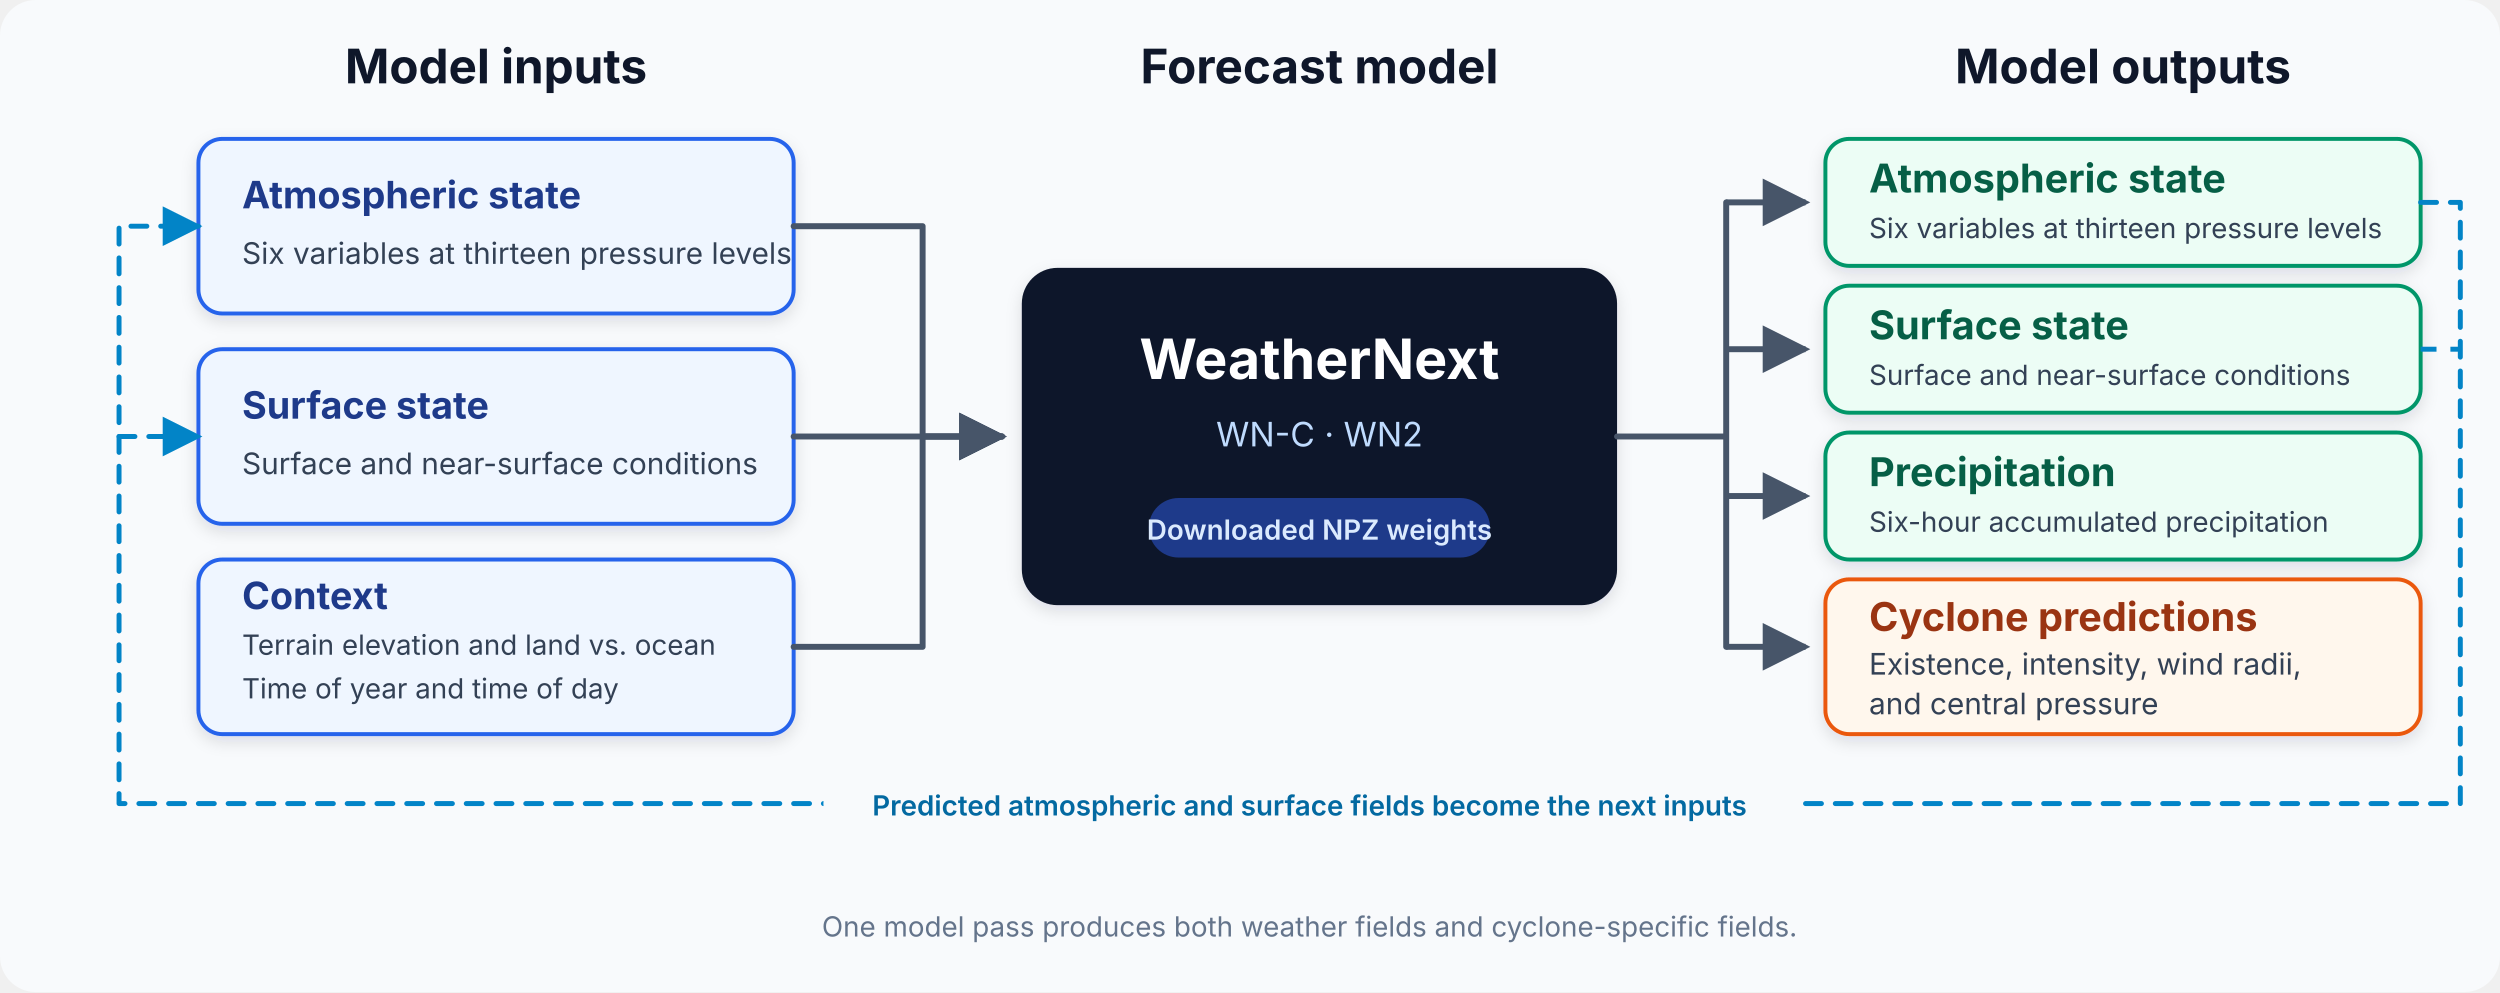
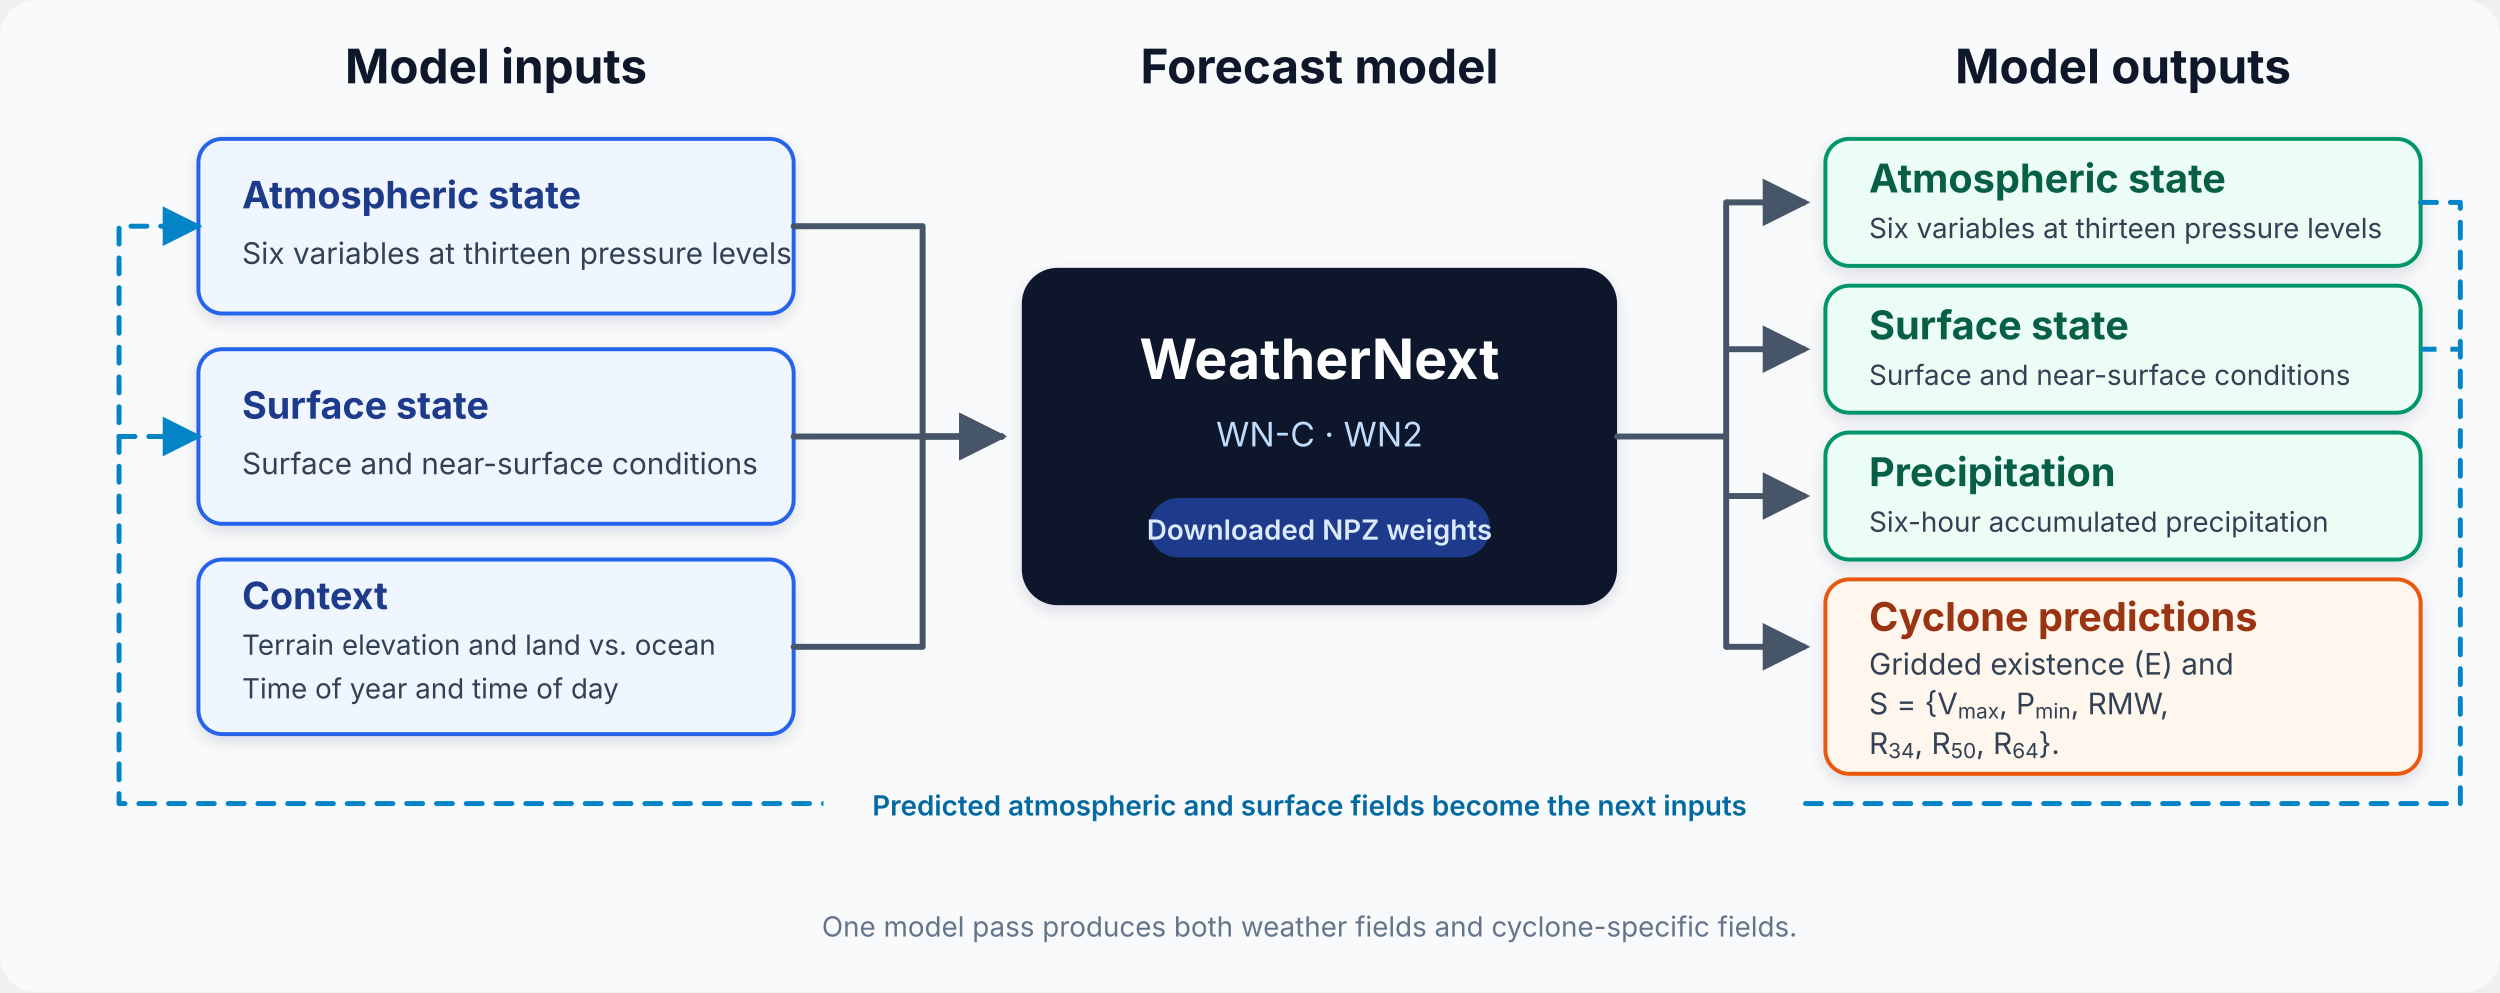
<svg xmlns="http://www.w3.org/2000/svg" width="1260" height="500" viewBox="-60 0 1260 500" role="img" aria-labelledby="title description">
  <defs>
    <marker id="arrow" viewBox="0 0 10 10" refX="9" refY="5" markerWidth="8" markerHeight="8" orient="auto-start-reverse">
      <path d="M 0 0 L 10 5 L 0 10 z" fill="#475569" />
    </marker>
    <marker id="feedback-arrow" viewBox="0 0 10 10" refX="9" refY="5" markerWidth="8" markerHeight="8" orient="auto-start-reverse">
      <path d="M 0 0 L 10 5 L 0 10 z" fill="#0284c7" />
    </marker>
    <filter id="shadow" x="-20%" y="-20%" width="140%" height="140%">
      <feDropShadow dx="0" dy="3" stdDeviation="4" flood-color="#0f172a" flood-opacity="0.12" />
    </filter>
  </defs>
  <rect x="-60" width="1260" height="500" rx="18" fill="#f8fafc" />
  <text x="190" y="42" text-anchor="middle" fill="#0f172a" font-family="Inter, Arial, sans-serif" font-size="24" font-weight="700">Model inputs</text>
  <text x="605" y="42" text-anchor="middle" fill="#0f172a" font-family="Inter, Arial, sans-serif" font-size="24" font-weight="700">Forecast model</text>
  <text x="1010" y="42" text-anchor="middle" fill="#0f172a" font-family="Inter, Arial, sans-serif" font-size="24" font-weight="700">Model outputs</text>
  <g filter="url(#shadow)">
    <rect x="40" y="70" width="300" height="88" rx="12" fill="#eff6ff" stroke="#2563eb" stroke-width="2" />
    <rect x="40" y="176" width="300" height="88" rx="12" fill="#eff6ff" stroke="#2563eb" stroke-width="2" />
    <rect x="40" y="282" width="300" height="88" rx="12" fill="#eff6ff" stroke="#2563eb" stroke-width="2" />
  </g>
  <text x="62" y="105" fill="#1e3a8a" font-family="Inter, Arial, sans-serif" font-size="19" font-weight="700">Atmospheric state</text>
  <text x="62" y="133" fill="#334155" font-family="Inter, Arial, sans-serif" font-size="15">Six variables at thirteen pressure levels</text>
  <text x="62" y="211" fill="#1e3a8a" font-family="Inter, Arial, sans-serif" font-size="19" font-weight="700">Surface state</text>
  <text x="62" y="239" fill="#334155" font-family="Inter, Arial, sans-serif" font-size="15">Surface and near-surface conditions</text>
  <text x="62" y="307" fill="#1e3a8a" font-family="Inter, Arial, sans-serif" font-size="19" font-weight="700">Context</text>
  <text x="62" y="330" fill="#334155" font-family="Inter, Arial, sans-serif" font-size="14">Terrain elevation and land vs. ocean</text>
  <text x="62" y="352" fill="#334155" font-family="Inter, Arial, sans-serif" font-size="14">Time of year and time of day</text>
  <path d="M 340 114 H 405 V 220 H 445" fill="none" stroke="#475569" stroke-width="3" stroke-linecap="round" stroke-linejoin="round" marker-end="url(#arrow)" />
  <path d="M 340 220 H 445" fill="none" stroke="#475569" stroke-width="3" stroke-linecap="round" marker-end="url(#arrow)" />
  <path d="M 340 326 H 405 V 220 H 445" fill="none" stroke="#475569" stroke-width="3" stroke-linecap="round" stroke-linejoin="round" marker-end="url(#arrow)" />
  <g filter="url(#shadow)">
    <rect x="455" y="135" width="300" height="170" rx="18" fill="#0f172a" />
  </g>
  <text x="605" y="191" text-anchor="middle" fill="#ffffff" font-family="Inter, Arial, sans-serif" font-size="28" font-weight="700">WeatherNext</text>
  <text x="605" y="225" text-anchor="middle" fill="#bfdbfe" font-family="Inter, Arial, sans-serif" font-size="17">WN-C · WN2</text>
  <rect x="519" y="251" width="172" height="30" rx="15" fill="#1e3a8a" />
  <text x="605" y="272" text-anchor="middle" fill="#dbeafe" font-family="Inter, Arial, sans-serif" font-size="14" font-weight="600">Downloaded NPZ weights</text>
  <path d="M 755 220 H 810 M 810 102 V 326" fill="none" stroke="#475569" stroke-width="3" stroke-linecap="round" />
  <g fill="none" stroke="#475569" stroke-width="3" marker-end="url(#arrow)">
    <path d="M 810 102 H 850" />
    <path d="M 810 176 H 850" />
    <path d="M 810 250 H 850" />
    <path d="M 810 326 H 850" />
  </g>
  <g filter="url(#shadow)">
    <rect x="860" y="70" width="300" height="64" rx="12" fill="#ecfdf5" stroke="#059669" stroke-width="2" />
    <rect x="860" y="144" width="300" height="64" rx="12" fill="#ecfdf5" stroke="#059669" stroke-width="2" />
    <rect x="860" y="218" width="300" height="64" rx="12" fill="#ecfdf5" stroke="#059669" stroke-width="2" />
-     <rect x="860" y="292" width="300" height="78" rx="12" fill="#fff7ed" stroke="#ea580c" stroke-width="2" />
+     <rect x="860" y="292" width="300" height="98" rx="12" fill="#fff7ed" stroke="#ea580c" stroke-width="2" />
  </g>
  <text x="882" y="97" fill="#065f46" font-family="Inter, Arial, sans-serif" font-size="20" font-weight="700">Atmospheric state</text>
  <text x="882" y="120" fill="#334155" font-family="Inter, Arial, sans-serif" font-size="14">Six variables at thirteen pressure levels</text>
  <text x="882" y="171" fill="#065f46" font-family="Inter, Arial, sans-serif" font-size="20" font-weight="700">Surface state</text>
  <text x="882" y="194" fill="#334155" font-family="Inter, Arial, sans-serif" font-size="14">Surface and near-surface conditions</text>
  <text x="882" y="245" fill="#065f46" font-family="Inter, Arial, sans-serif" font-size="20" font-weight="700">Precipitation</text>
  <text x="882" y="268" fill="#334155" font-family="Inter, Arial, sans-serif" font-size="14">Six-hour accumulated precipitation</text>
  <text x="882" y="318" fill="#9a3412" font-family="Inter, Arial, sans-serif" font-size="20" font-weight="700">Cyclone predictions</text>
-   <text x="882" y="340" fill="#334155" font-family="Inter, Arial, sans-serif" font-size="15">Existence, intensity, wind radii,</text>
-   <text x="882" y="360" fill="#334155" font-family="Inter, Arial, sans-serif" font-size="15">and central pressure</text>
+   <text x="882" y="340" fill="#334155" font-family="Inter, Arial, sans-serif" font-size="15">Gridded existence (E) and</text>
+   <text x="882" y="360" fill="#334155" font-family="Inter, Arial, sans-serif" font-size="15">S = {V<tspan baseline-shift="sub" font-size="70%">max</tspan>, P<tspan baseline-shift="sub" font-size="70%">min</tspan>, RMW,</text>
+   <text x="882" y="380" fill="#334155" font-family="Inter, Arial, sans-serif" font-size="15">R<tspan baseline-shift="sub" font-size="70%">34</tspan>, R<tspan baseline-shift="sub" font-size="70%">50</tspan>, R<tspan baseline-shift="sub" font-size="70%">64</tspan>}.</text>
  <path d="M 1160 102 H 1180 V 405 H 0 V 114 H 40" fill="none" stroke="#0284c7" stroke-width="2.5" stroke-dasharray="8 7" stroke-linecap="round" stroke-linejoin="round" marker-end="url(#feedback-arrow)" />
  <path d="M 1160 176 H 1180" fill="none" stroke="#0284c7" stroke-width="2.5" stroke-dasharray="8 7" />
  <path d="M 0 220 H 40" fill="none" stroke="#0284c7" stroke-width="2.5" stroke-dasharray="8 7" stroke-linecap="round" marker-end="url(#feedback-arrow)" />
  <rect x="355" y="390" width="490" height="30" rx="15" fill="#f8fafc" />
  <text x="600" y="411" text-anchor="middle" fill="#0369a1" font-family="Inter, Arial, sans-serif" font-size="14" font-weight="600">Predicted atmospheric and surface fields become the next inputs</text>
  <text x="600" y="472" text-anchor="middle" fill="#64748b" font-family="Inter, Arial, sans-serif" font-size="14">One model pass produces both weather fields and cyclone-specific fields.</text>
</svg>
